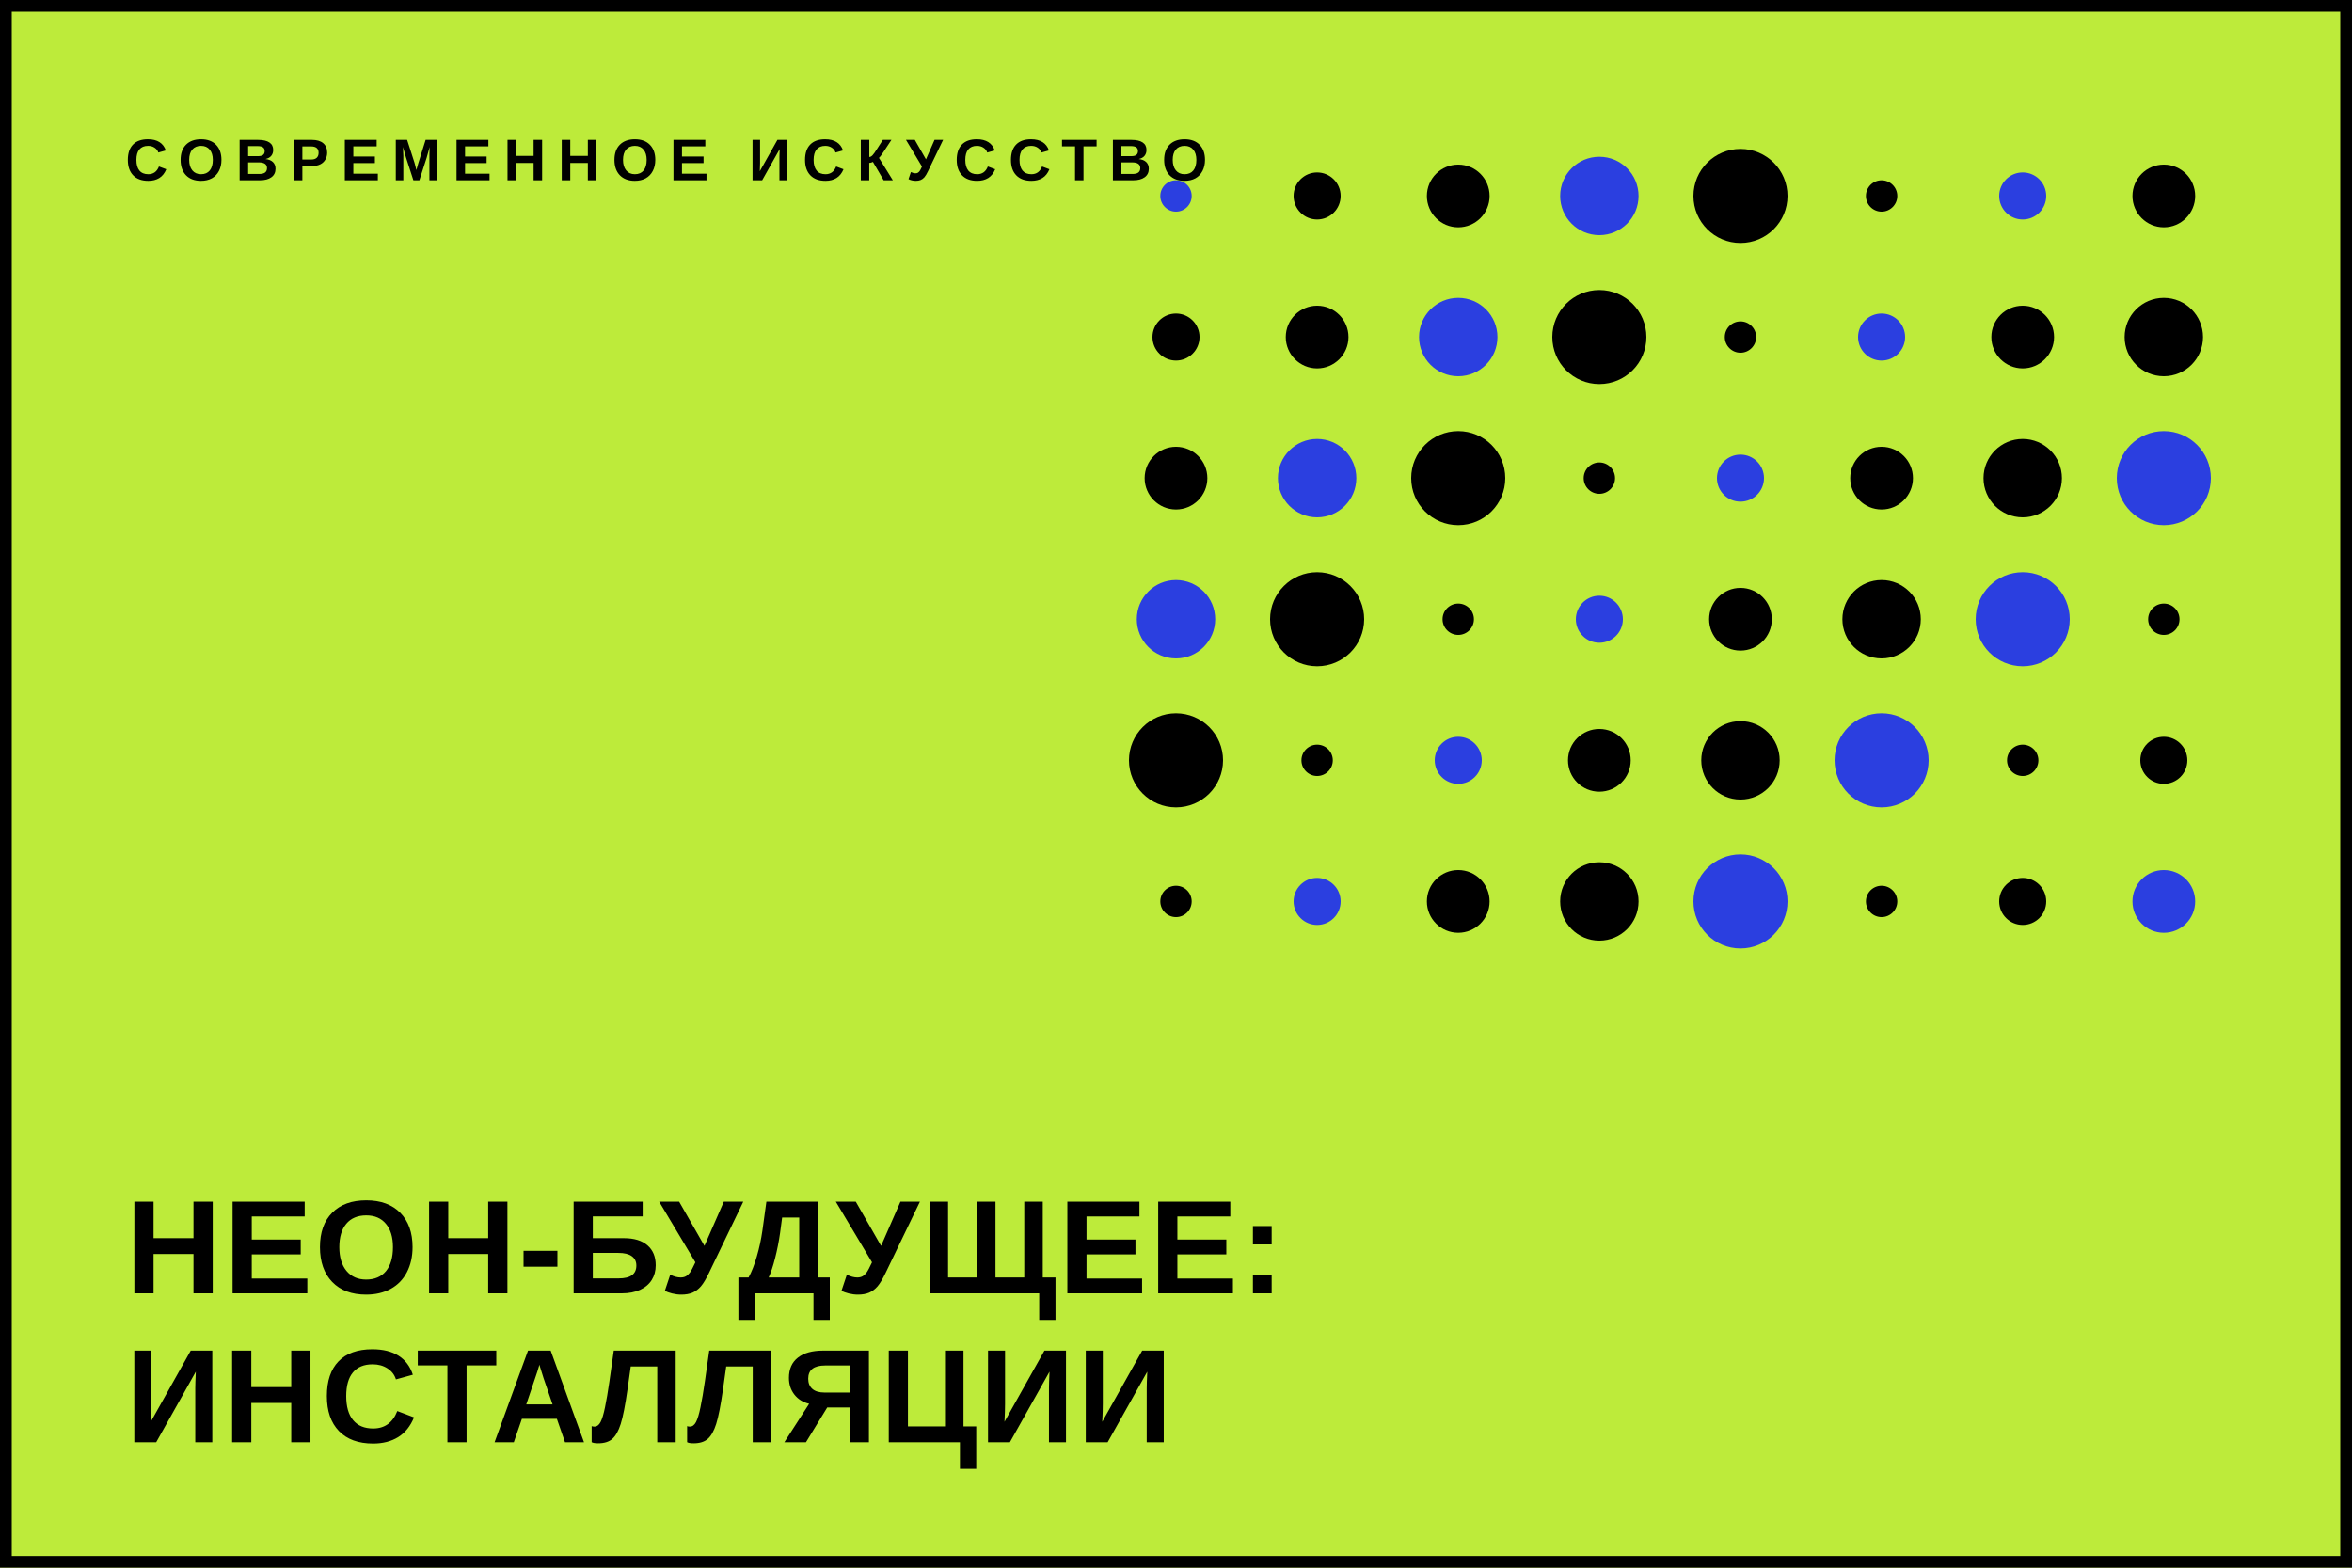
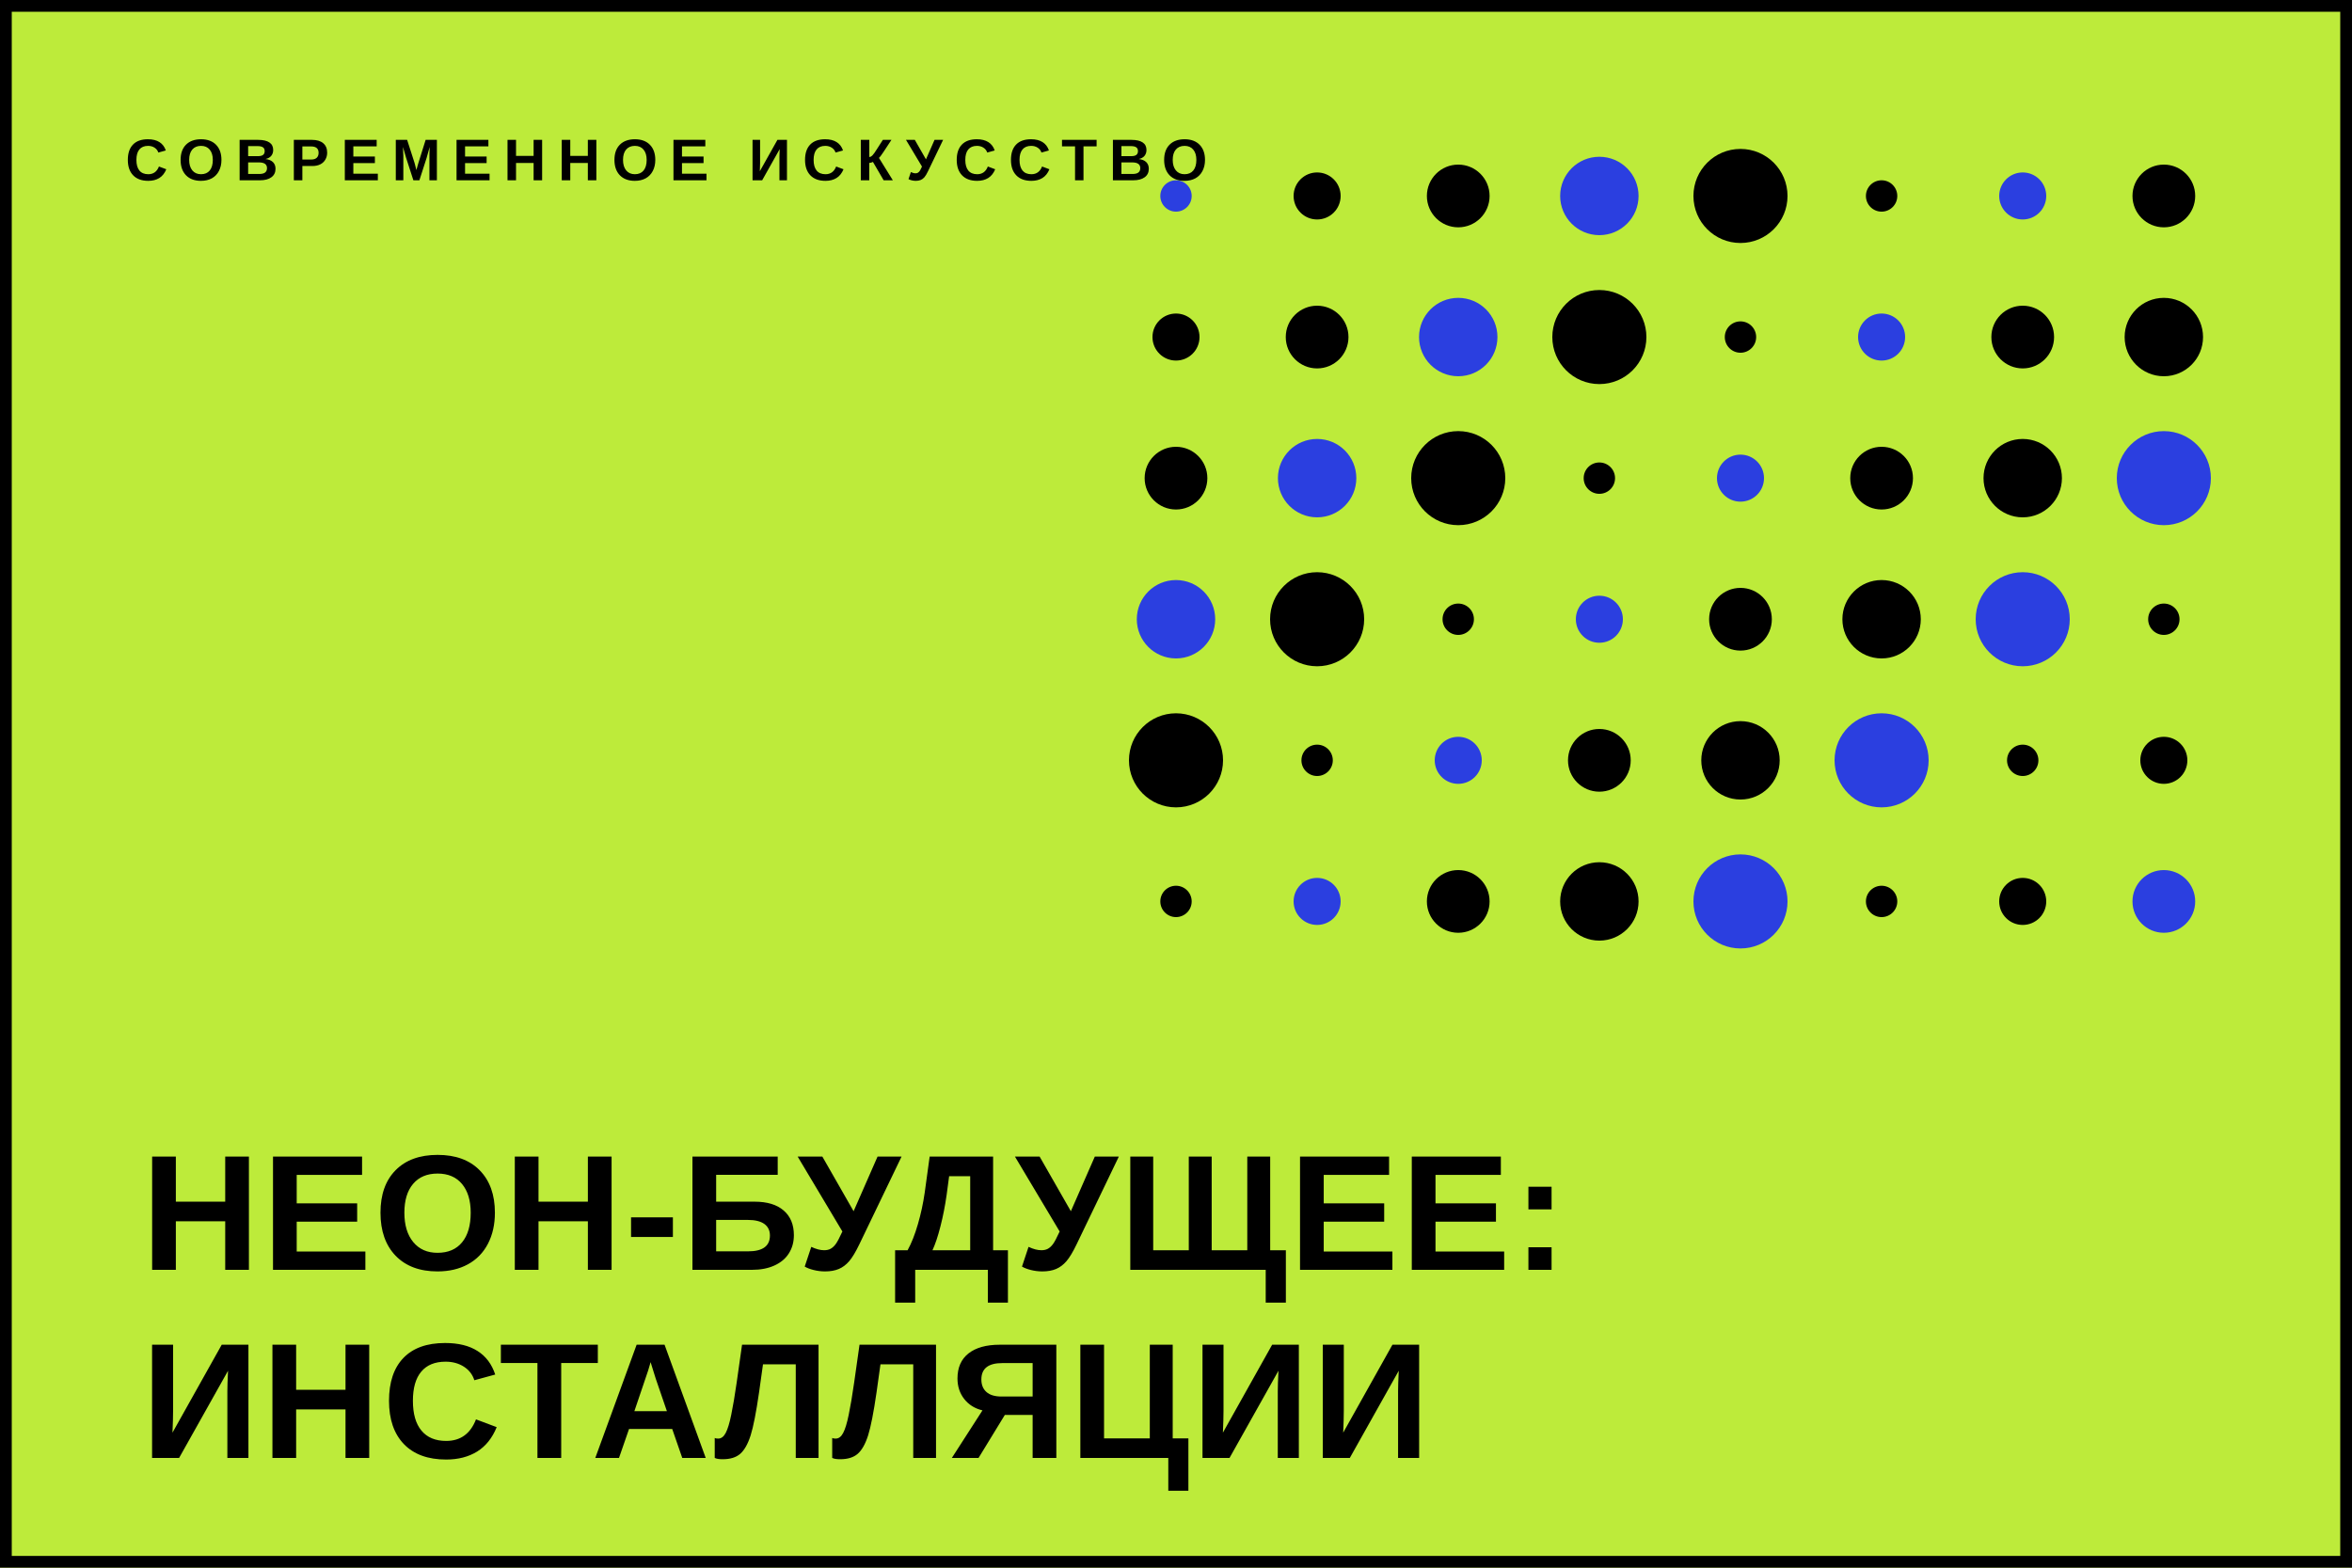
<svg xmlns="http://www.w3.org/2000/svg" viewBox="0 0 600 400" role="img" aria-label="Постер: Неон-будущее: инсталляции">
  <rect width="600" height="400" fill="#BDEB3A" />
  <g>
    <circle cx="300" cy="50" r="4" fill="#2B3FE0" />
    <circle cx="336" cy="50" r="6" fill="#000000" />
    <circle cx="372" cy="50" r="8" fill="#000000" />
    <circle cx="408" cy="50" r="10" fill="#2B3FE0" />
    <circle cx="444" cy="50" r="12" fill="#000000" />
    <circle cx="480" cy="50" r="4" fill="#000000" />
    <circle cx="516" cy="50" r="6" fill="#2B3FE0" />
    <circle cx="552" cy="50" r="8" fill="#000000" />
    <circle cx="300" cy="86" r="6" fill="#000000" />
    <circle cx="336" cy="86" r="8" fill="#000000" />
    <circle cx="372" cy="86" r="10" fill="#2B3FE0" />
    <circle cx="408" cy="86" r="12" fill="#000000" />
    <circle cx="444" cy="86" r="4" fill="#000000" />
    <circle cx="480" cy="86" r="6" fill="#2B3FE0" />
    <circle cx="516" cy="86" r="8" fill="#000000" />
    <circle cx="552" cy="86" r="10" fill="#000000" />
    <circle cx="300" cy="122" r="8" fill="#000000" />
    <circle cx="336" cy="122" r="10" fill="#2B3FE0" />
    <circle cx="372" cy="122" r="12" fill="#000000" />
    <circle cx="408" cy="122" r="4" fill="#000000" />
    <circle cx="444" cy="122" r="6" fill="#2B3FE0" />
    <circle cx="480" cy="122" r="8" fill="#000000" />
    <circle cx="516" cy="122" r="10" fill="#000000" />
    <circle cx="552" cy="122" r="12" fill="#2B3FE0" />
    <circle cx="300" cy="158" r="10" fill="#2B3FE0" />
    <circle cx="336" cy="158" r="12" fill="#000000" />
    <circle cx="372" cy="158" r="4" fill="#000000" />
    <circle cx="408" cy="158" r="6" fill="#2B3FE0" />
    <circle cx="444" cy="158" r="8" fill="#000000" />
    <circle cx="480" cy="158" r="10" fill="#000000" />
    <circle cx="516" cy="158" r="12" fill="#2B3FE0" />
    <circle cx="552" cy="158" r="4" fill="#000000" />
    <circle cx="300" cy="194" r="12" fill="#000000" />
    <circle cx="336" cy="194" r="4" fill="#000000" />
    <circle cx="372" cy="194" r="6" fill="#2B3FE0" />
    <circle cx="408" cy="194" r="8" fill="#000000" />
    <circle cx="444" cy="194" r="10" fill="#000000" />
    <circle cx="480" cy="194" r="12" fill="#2B3FE0" />
    <circle cx="516" cy="194" r="4" fill="#000000" />
    <circle cx="552" cy="194" r="6" fill="#000000" />
    <circle cx="300" cy="230" r="4" fill="#000000" />
    <circle cx="336" cy="230" r="6" fill="#2B3FE0" />
    <circle cx="372" cy="230" r="8" fill="#000000" />
    <circle cx="408" cy="230" r="10" fill="#000000" />
    <circle cx="444" cy="230" r="12" fill="#2B3FE0" />
    <circle cx="480" cy="230" r="4" fill="#000000" />
    <circle cx="516" cy="230" r="6" fill="#000000" />
    <circle cx="552" cy="230" r="8" fill="#2B3FE0" />
  </g>
  <rect x="1.5" y="1.5" width="597" height="397" fill="none" stroke="#000" stroke-width="3" />
  <text x="32" y="46" font-family="Impact,'Arial Narrow',Arial,sans-serif" font-size="15" font-weight="700" letter-spacing="3" fill="#000000">СОВРЕМЕННОЕ ИСКУССТВО</text>
-   <text font-family="Impact,'Arial Narrow Bold','Arial Narrow',Arial,sans-serif" font-size="34" font-weight="800" letter-spacing=".5" fill="#000000">
-     <tspan x="32" y="330">НЕОН-БУДУЩЕЕ:</tspan>
-     <tspan x="32" y="368">ИНСТАЛЛЯЦИИ</tspan>
+   <text font-family="Impact,'Arial Narrow Bold','Arial Narrow',Arial,sans-serif" font-size="42" font-weight="800" letter-spacing=".5" fill="#000000">
+     <tspan x="36" y="324">НЕОН-БУДУЩЕЕ:</tspan>
+     <tspan x="36" y="372">ИНСТАЛЛЯЦИИ</tspan>
  </text>
</svg>
